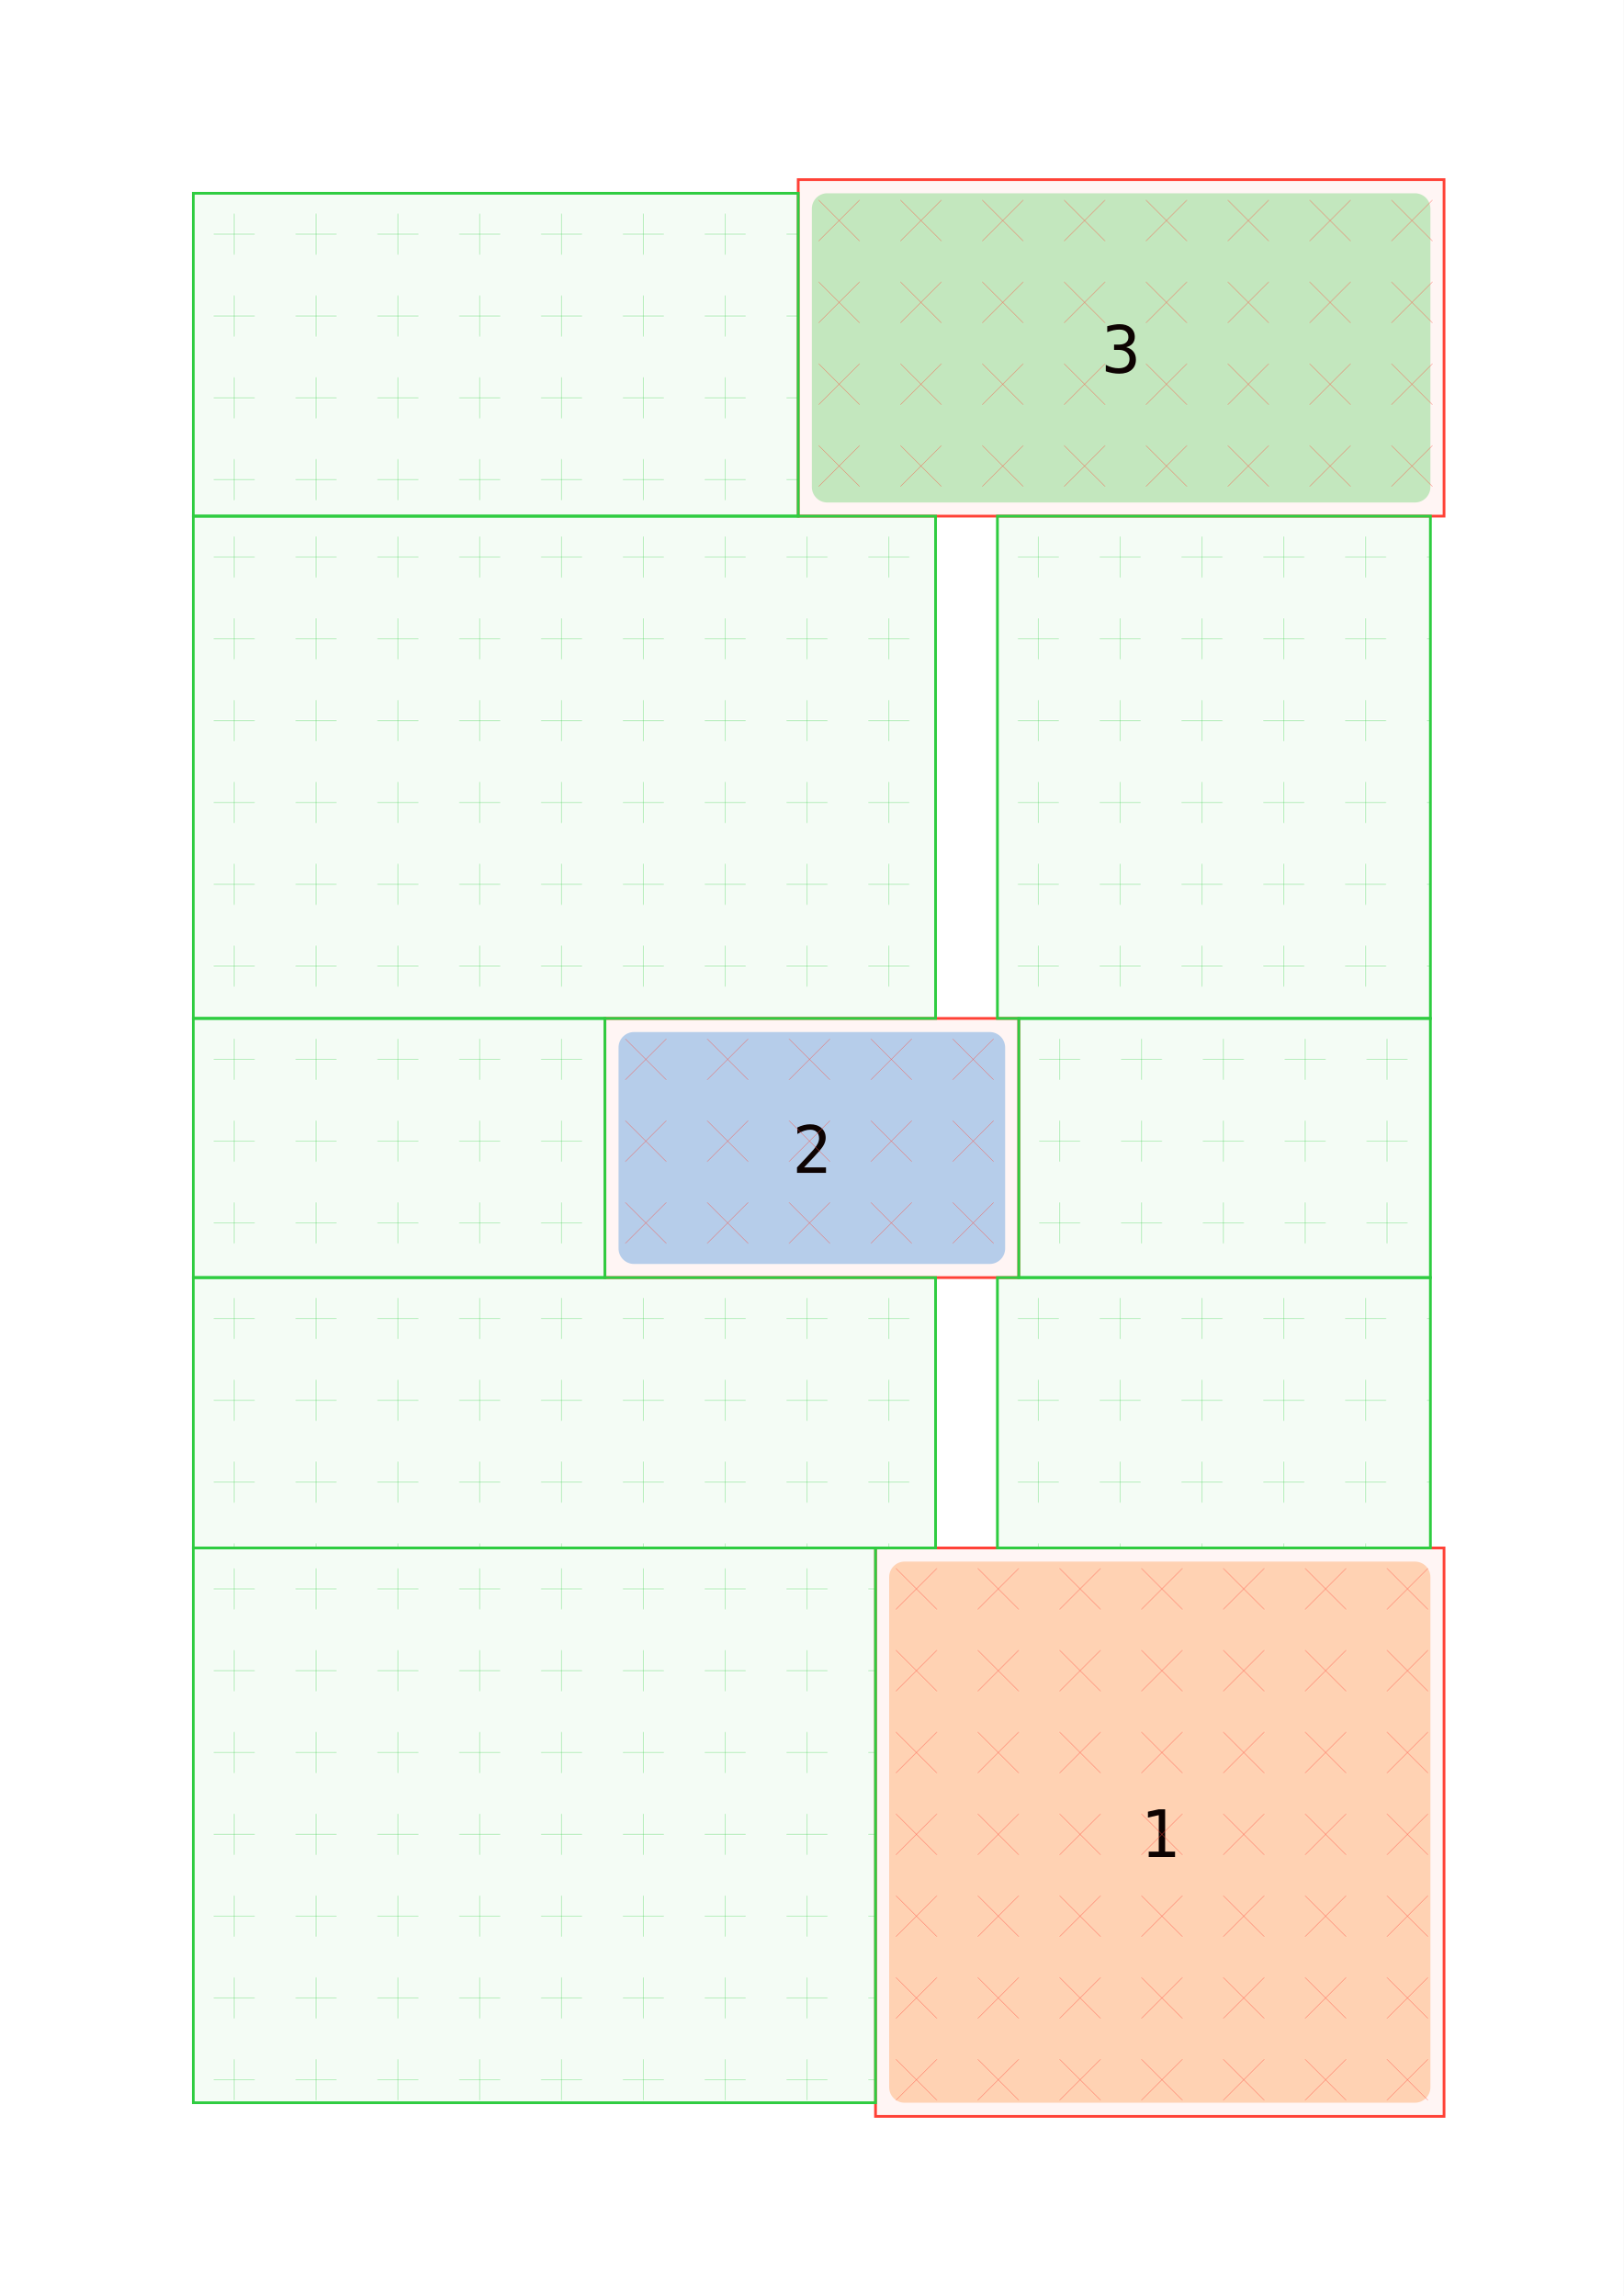
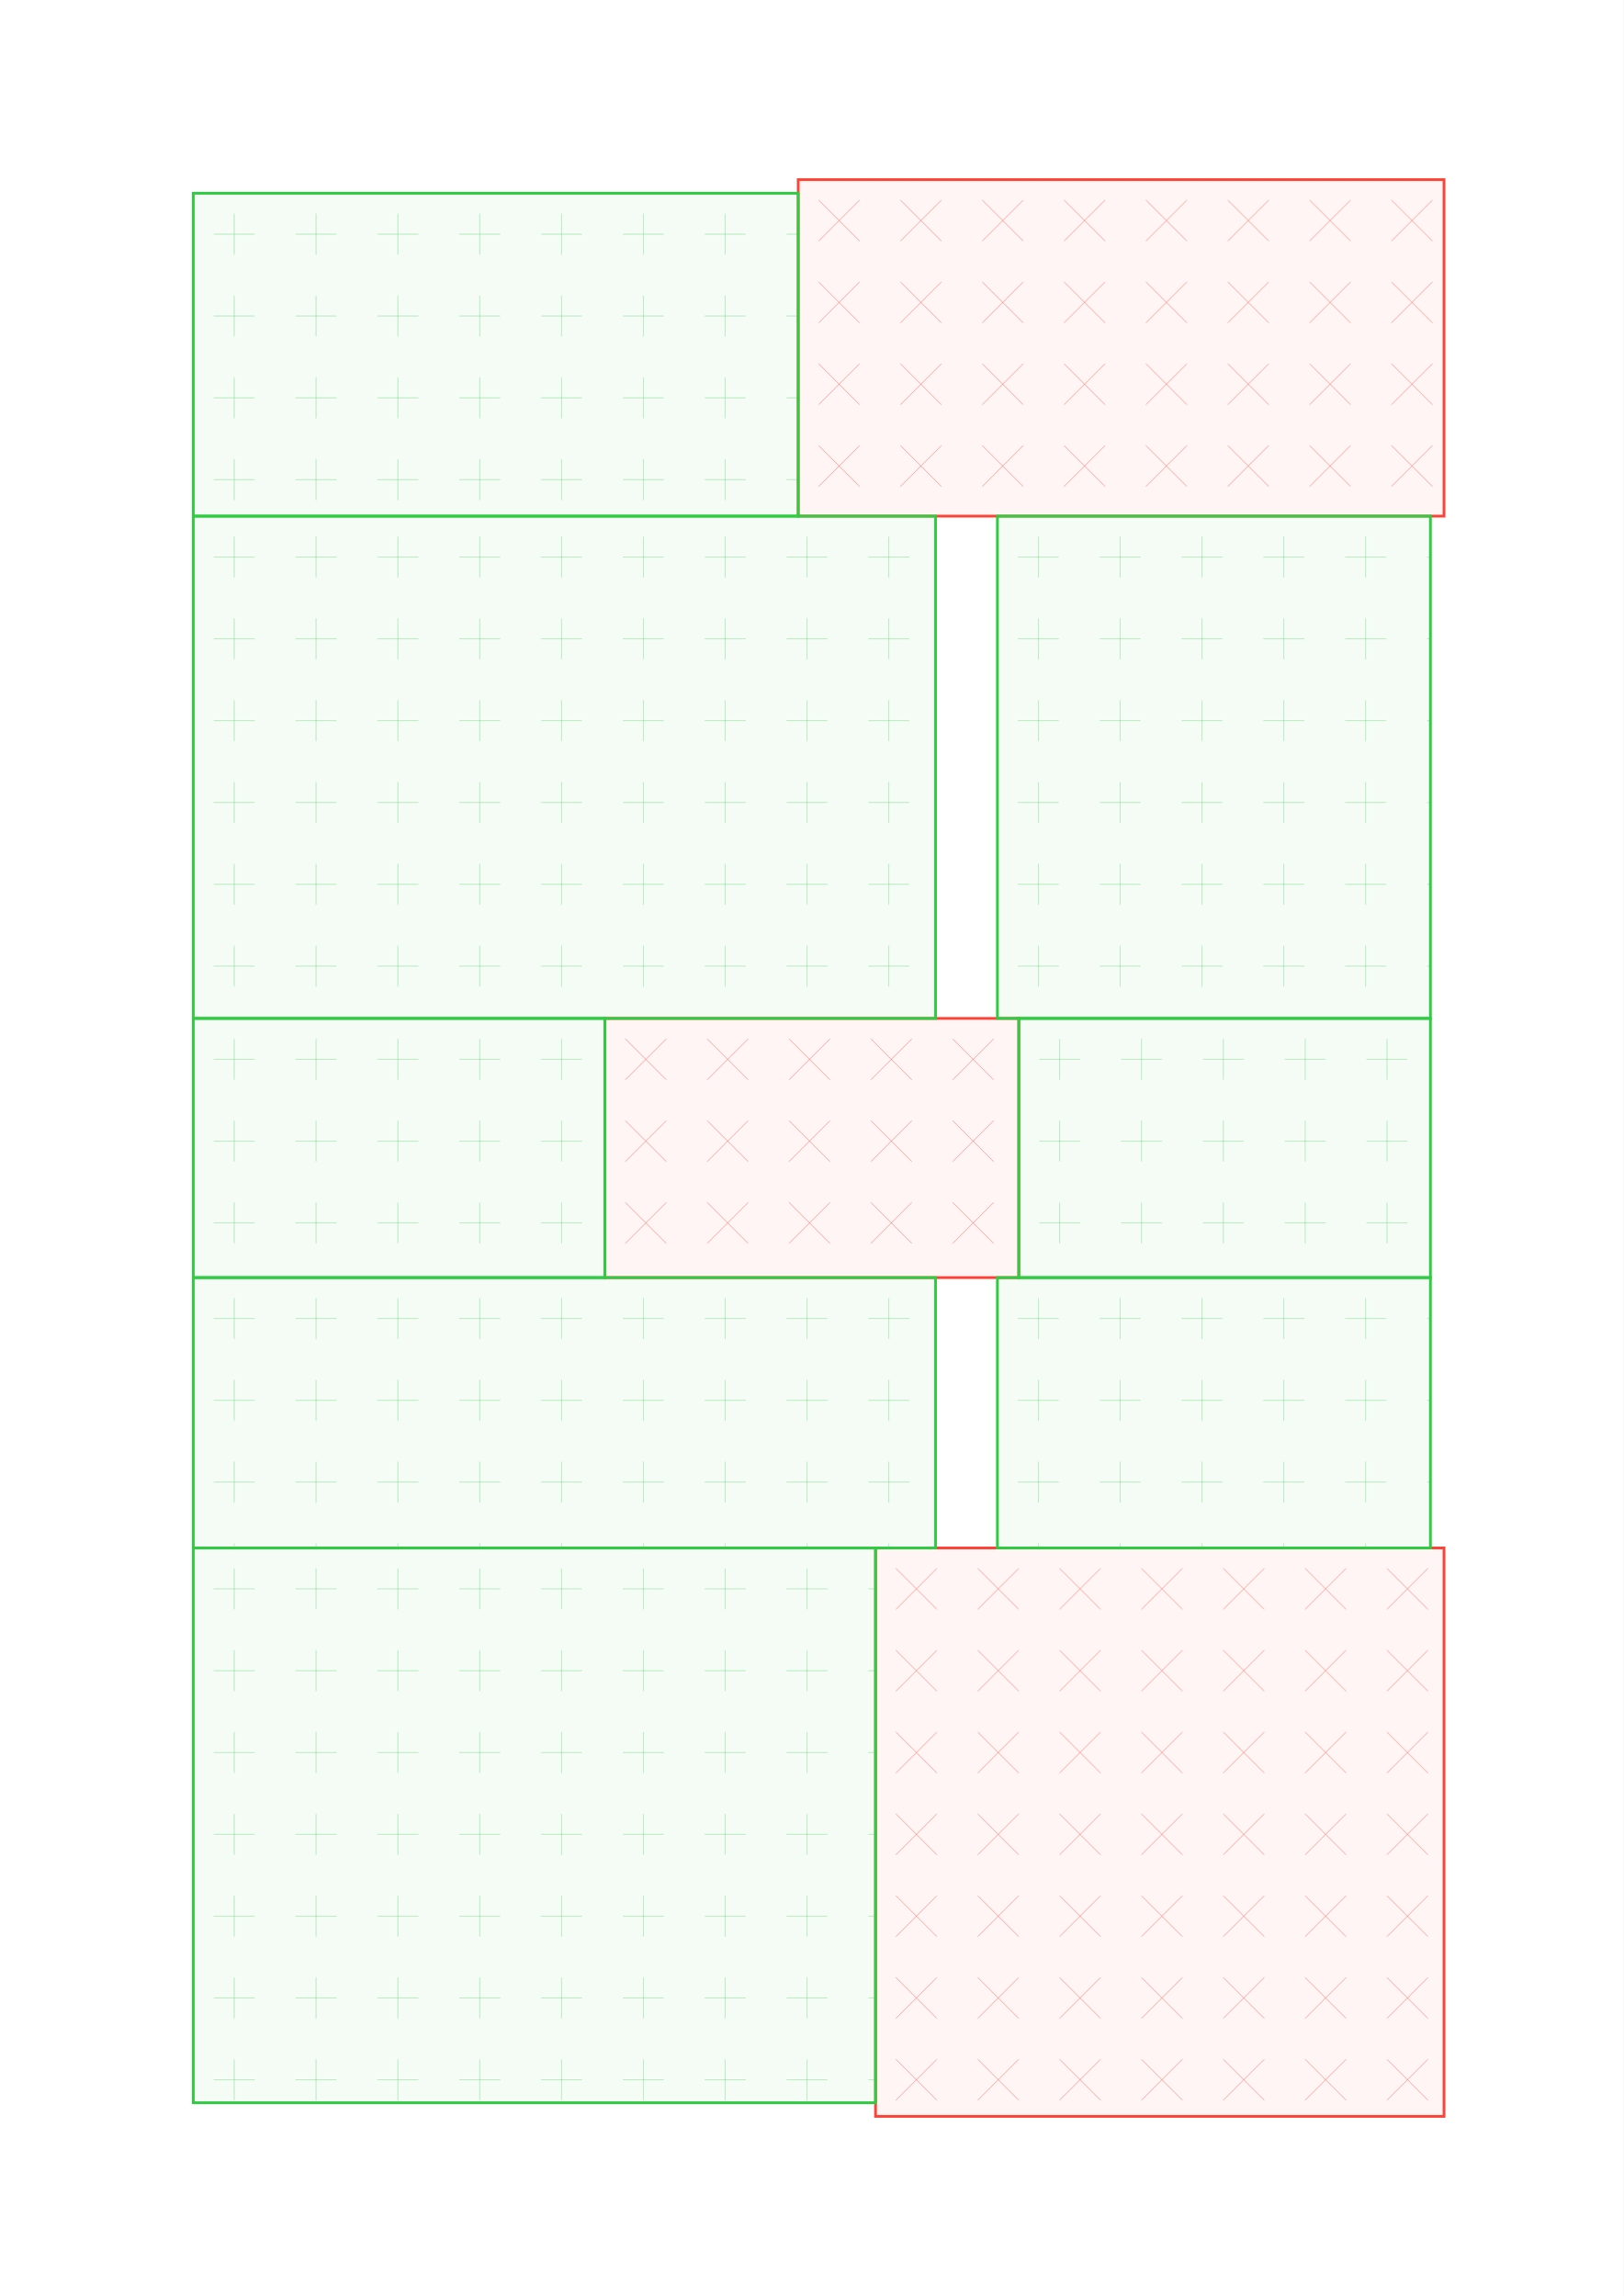
<svg xmlns="http://www.w3.org/2000/svg" xmlns:xlink="http://www.w3.org/1999/xlink" class="typst-doc" viewBox="0 0 595.276 841.89" width="595.276pt" height="841.89pt">
  <path class="typst-shape" fill="#ffffff" fill-rule="nonzero" d="M 0 0v 841.89 h 595.276 v -841.89 Z " />
  <g>
    <g class="typst-group">
      <g>
-         <g class="typst-group" transform="matrix(1 0 0 1 325.9843 572.5984)">
-           <g>
-             <path class="typst-shape" fill="#ffdabb" fill-rule="nonzero" d="M 0 0m 0 5.669 c 0 -3.131 2.538 -5.669 5.669 -5.669 h 187.087 c 3.131 0 5.669 2.538 5.669 5.669 v 187.087 c 0 3.131 -2.538 5.669 -5.669 5.669 h -187.087 c -3.131 0 -5.669 -2.538 -5.669 -5.669 Z " />
-             <g class="typst-text" transform="matrix(1 0 0 -1 91.98799 108.3298)">
-               <use xlink:href="#g7E1C1581A47EA20F4BC012E6CBAFD23D" x="0" y="0" fill="#000000" fill-rule="nonzero" />
-             </g>
-           </g>
-         </g>
        <g class="typst-group" transform="matrix(1 0 0 1 320.9843 567.5984)">
          <g>
-             <path class="typst-shape" fill="url(#pBCD2DCB2E84FDD6616AF465A11D1051)" fill-rule="nonzero" stroke="#ff4136" stroke-width="1" stroke-linecap="butt" stroke-linejoin="miter" stroke-miterlimit="4" d="M 0 0v 208.425 h 208.425 v -208.425 Z " />
-           </g>
-         </g>
-         <g class="typst-group" transform="matrix(1 0 0 1 226.7717 378.4252)">
-           <g>
-             <path class="typst-shape" fill="#b2d5f4" fill-rule="nonzero" d="M 0 0m 0 5.669 c 0 -3.131 2.538 -5.669 5.669 -5.669 h 130.394 c 3.131 0 5.669 2.538 5.669 5.669 v 73.701 c 0 3.131 -2.538 5.669 -5.669 5.669 h -130.394 c -3.131 0 -5.669 -2.538 -5.669 -5.669 Z " />
-             <g class="typst-text" transform="matrix(1 0 0 -1 63.64153 51.63687)">
-               <use xlink:href="#g5280DEB5F232DE6527639522E7CB0EC7" x="0" y="0" fill="#000000" fill-rule="nonzero" />
-             </g>
+             <path class="typst-shape" fill="url(#p6B6D3A749EB1460F4150FB41E340806B)" fill-rule="nonzero" stroke="#ff4136" stroke-width="1" stroke-linecap="butt" stroke-linejoin="miter" stroke-miterlimit="4" d="M 0 0v 208.425 h 208.425 v -208.425 Z " />
          </g>
        </g>
        <g class="typst-group" transform="matrix(1 0 0 1 221.7717 373.4252)">
          <g>
-             <path class="typst-shape" fill="url(#pBCD2DCB2E84FDD6616AF465A11D1051)" fill-rule="nonzero" stroke="#ff4136" stroke-width="1" stroke-linecap="butt" stroke-linejoin="miter" stroke-miterlimit="4" d="M 0 0v 95.039 h 151.732 v -95.039 Z " />
-           </g>
-         </g>
-         <g class="typst-group" transform="matrix(1 0 0 1 297.6378 70.86614)">
-           <g>
-             <path class="typst-shape" fill="#c0f0c6" fill-rule="nonzero" d="M 0 0m 0 5.669 c 0 -3.131 2.538 -5.669 5.669 -5.669 h 215.433 c 3.131 0 5.669 2.538 5.669 5.669 v 102.047 c 0 3.131 -2.538 5.669 -5.669 5.669 h -215.433 c -3.131 0 -5.669 -2.538 -5.669 -5.669 Z " />
-             <g class="typst-text" transform="matrix(1 0 0 -1 106.1612 65.8101)">
-               <use xlink:href="#gE31739A2AAD0F2124B565A76E28C49CC" x="0" y="0" fill="#000000" fill-rule="nonzero" />
-             </g>
+             <path class="typst-shape" fill="url(#p6B6D3A749EB1460F4150FB41E340806B)" fill-rule="nonzero" stroke="#ff4136" stroke-width="1" stroke-linecap="butt" stroke-linejoin="miter" stroke-miterlimit="4" d="M 0 0v 95.039 h 151.732 v -95.039 Z " />
          </g>
        </g>
        <g class="typst-group" transform="matrix(1 0 0 1 292.6378 65.86614)">
          <g>
-             <path class="typst-shape" fill="url(#pBCD2DCB2E84FDD6616AF465A11D1051)" fill-rule="nonzero" stroke="#ff4136" stroke-width="1" stroke-linecap="butt" stroke-linejoin="miter" stroke-miterlimit="4" d="M 0 0v 123.386 h 236.772 v -123.386 Z " />
+             <path class="typst-shape" fill="url(#p6B6D3A749EB1460F4150FB41E340806B)" fill-rule="nonzero" stroke="#ff4136" stroke-width="1" stroke-linecap="butt" stroke-linejoin="miter" stroke-miterlimit="4" d="M 0 0v 123.386 h 236.772 v -123.386 Z " />
          </g>
        </g>
        <g class="typst-group" transform="matrix(1 0 0 1 70.86614 70.86614)">
          <g>
-             <path class="typst-shape" fill="url(#pC206F8D6973C2110077C5AF5FD7C3C80)" fill-rule="nonzero" stroke="#2ecc40" stroke-width="1" stroke-linecap="butt" stroke-linejoin="miter" stroke-miterlimit="4" d="M 0 0v 118.386 h 221.772 v -118.386 Z " />
+             <path class="typst-shape" fill="url(#p3368F46E6CBBE0246F57B9786ABC878D)" fill-rule="nonzero" stroke="#2ecc40" stroke-width="1" stroke-linecap="butt" stroke-linejoin="miter" stroke-miterlimit="4" d="M 0 0v 118.386 h 221.772 v -118.386 Z " />
          </g>
        </g>
        <g class="typst-group" transform="matrix(1 0 0 1 70.86614 189.252)">
          <g>
-             <path class="typst-shape" fill="url(#pC206F8D6973C2110077C5AF5FD7C3C80)" fill-rule="nonzero" stroke="#2ecc40" stroke-width="1" stroke-linecap="butt" stroke-linejoin="miter" stroke-miterlimit="4" d="M 0 0v 184.173 h 272.126 v -184.173 Z " />
+             <path class="typst-shape" fill="url(#p3368F46E6CBBE0246F57B9786ABC878D)" fill-rule="nonzero" stroke="#2ecc40" stroke-width="1" stroke-linecap="butt" stroke-linejoin="miter" stroke-miterlimit="4" d="M 0 0v 184.173 h 272.126 v -184.173 Z " />
          </g>
        </g>
        <g class="typst-group" transform="matrix(1 0 0 1 70.86614 373.4252)">
          <g>
-             <path class="typst-shape" fill="url(#pC206F8D6973C2110077C5AF5FD7C3C80)" fill-rule="nonzero" stroke="#2ecc40" stroke-width="1" stroke-linecap="butt" stroke-linejoin="miter" stroke-miterlimit="4" d="M 0 0v 95.039 h 150.906 v -95.039 Z " />
+             <path class="typst-shape" fill="url(#p3368F46E6CBBE0246F57B9786ABC878D)" fill-rule="nonzero" stroke="#2ecc40" stroke-width="1" stroke-linecap="butt" stroke-linejoin="miter" stroke-miterlimit="4" d="M 0 0v 95.039 h 150.906 v -95.039 Z " />
          </g>
        </g>
        <g class="typst-group" transform="matrix(1 0 0 1 70.86614 468.4646)">
          <g>
-             <path class="typst-shape" fill="url(#pC206F8D6973C2110077C5AF5FD7C3C80)" fill-rule="nonzero" stroke="#2ecc40" stroke-width="1" stroke-linecap="butt" stroke-linejoin="miter" stroke-miterlimit="4" d="M 0 0v 99.134 h 272.126 v -99.134 Z " />
+             <path class="typst-shape" fill="url(#p3368F46E6CBBE0246F57B9786ABC878D)" fill-rule="nonzero" stroke="#2ecc40" stroke-width="1" stroke-linecap="butt" stroke-linejoin="miter" stroke-miterlimit="4" d="M 0 0v 99.134 h 272.126 v -99.134 Z " />
          </g>
        </g>
        <g class="typst-group" transform="matrix(1 0 0 1 70.86614 567.5984)">
          <g>
-             <path class="typst-shape" fill="url(#pC206F8D6973C2110077C5AF5FD7C3C80)" fill-rule="nonzero" stroke="#2ecc40" stroke-width="1" stroke-linecap="butt" stroke-linejoin="miter" stroke-miterlimit="4" d="M 0 0v 203.425 h 250.118 v -203.425 Z " />
+             <path class="typst-shape" fill="url(#p3368F46E6CBBE0246F57B9786ABC878D)" fill-rule="nonzero" stroke="#2ecc40" stroke-width="1" stroke-linecap="butt" stroke-linejoin="miter" stroke-miterlimit="4" d="M 0 0v 203.425 h 250.118 v -203.425 Z " />
          </g>
        </g>
        <g class="typst-group" transform="matrix(1 0 0 1 365.6693 189.252)">
          <g>
-             <path class="typst-shape" fill="url(#pC206F8D6973C2110077C5AF5FD7C3C80)" fill-rule="nonzero" stroke="#2ecc40" stroke-width="1" stroke-linecap="butt" stroke-linejoin="miter" stroke-miterlimit="4" d="M 0 0v 184.173 h 158.74 v -184.173 Z " />
+             <path class="typst-shape" fill="url(#p3368F46E6CBBE0246F57B9786ABC878D)" fill-rule="nonzero" stroke="#2ecc40" stroke-width="1" stroke-linecap="butt" stroke-linejoin="miter" stroke-miterlimit="4" d="M 0 0v 184.173 h 158.74 v -184.173 Z " />
          </g>
        </g>
        <g class="typst-group" transform="matrix(1 0 0 1 373.5039 373.4252)">
          <g>
-             <path class="typst-shape" fill="url(#pC206F8D6973C2110077C5AF5FD7C3C80)" fill-rule="nonzero" stroke="#2ecc40" stroke-width="1" stroke-linecap="butt" stroke-linejoin="miter" stroke-miterlimit="4" d="M 0 0v 95.039 h 150.906 v -95.039 Z " />
+             <path class="typst-shape" fill="url(#p3368F46E6CBBE0246F57B9786ABC878D)" fill-rule="nonzero" stroke="#2ecc40" stroke-width="1" stroke-linecap="butt" stroke-linejoin="miter" stroke-miterlimit="4" d="M 0 0v 95.039 h 150.906 v -95.039 Z " />
          </g>
        </g>
        <g class="typst-group" transform="matrix(1 0 0 1 365.6693 468.4646)">
          <g>
-             <path class="typst-shape" fill="url(#pC206F8D6973C2110077C5AF5FD7C3C80)" fill-rule="nonzero" stroke="#2ecc40" stroke-width="1" stroke-linecap="butt" stroke-linejoin="miter" stroke-miterlimit="4" d="M 0 0v 99.134 h 158.74 v -99.134 Z " />
+             <path class="typst-shape" fill="url(#p3368F46E6CBBE0246F57B9786ABC878D)" fill-rule="nonzero" stroke="#2ecc40" stroke-width="1" stroke-linecap="butt" stroke-linejoin="miter" stroke-miterlimit="4" d="M 0 0v 99.134 h 158.74 v -99.134 Z " />
          </g>
        </g>
      </g>
    </g>
  </g>
-   <defs id="glyph">
-     <symbol id="g7E1C1581A47EA20F4BC012E6CBAFD23D" overflow="visible">
-       <path d="M 0 0m 3.164 1.992 h 3.68 v 13.371 l -3.961 -0.891 v 2.156 l 3.938 0.867 h 2.367 v -15.504 h 3.633 v -1.992 h -9.656 v 1.992 Z " />
-     </symbol>
-     <symbol id="g5280DEB5F232DE6527639522E7CB0EC7" overflow="visible">
-       <path d="M 0 0m 4.371 1.992 h 8.039 v -1.992 h -10.629 v 1.992 q 2.191 2.309 3.832 4.078 q 1.641 1.77 2.262 2.496 q 1.172 1.43 1.582 2.314 q 0.41 0.885 0.41 1.811 q 0 1.465 -0.861 2.297 q -0.861 0.832 -2.361 0.832 q -1.066 0 -2.238 -0.387 q -1.172 -0.387 -2.484 -1.172 v 2.391 q 1.207 0.574 2.373 0.867 q 1.166 0.293 2.303 0.293 q 2.566 0 4.131 -1.365 q 1.564 -1.365 1.564 -3.58 q 0 -1.125 -0.521 -2.25 q -0.521 -1.125 -1.693 -2.484 q -0.656 -0.762 -1.904 -2.109 q -1.248 -1.348 -3.803 -4.031 Z " />
-     </symbol>
-     <symbol id="gE31739A2AAD0F2124B565A76E28C49CC" overflow="visible">
-       <path d="M 0 0m 9.094 9.363 q 1.723 -0.457 2.637 -1.623 q 0.914 -1.166 0.914 -2.912 q 0 -2.414 -1.623 -3.791 q -1.623 -1.377 -4.494 -1.377 q -1.207 0 -2.461 0.223 q -1.254 0.223 -2.461 0.645 v 2.355 q 1.195 -0.621 2.355 -0.926 q 1.16 -0.305 2.309 -0.305 q 1.945 0 2.988 0.879 q 1.043 0.879 1.043 2.531 q 0 1.523 -1.043 2.42 q -1.043 0.896 -2.824 0.896 h -1.805 v 1.945 h 1.805 q 1.629 0 2.543 0.715 q 0.914 0.715 0.914 1.992 q 0 1.348 -0.85 2.068 q -0.85 0.721 -2.42 0.721 q -1.043 0 -2.156 -0.234 q -1.113 -0.234 -2.332 -0.703 v 2.18 q 1.418 0.375 2.525 0.562 q 1.107 0.188 1.963 0.188 q 2.555 0 4.084 -1.283 q 1.529 -1.283 1.529 -3.404 q 0 -1.441 -0.803 -2.402 q -0.803 -0.961 -2.338 -1.359 Z " />
-     </symbol>
-   </defs>
  <defs id="tilings">
-     <pattern id="tE853B471DA4A8FD8E25D95A33220AA7E" width="30" height="30" patternUnits="userSpaceOnUse" viewBox="0 0 30.000 30.000">
+     <pattern id="tCABA8207FB6BCFFB2C3782463A18B33D" width="30" height="30" patternUnits="userSpaceOnUse" viewBox="0 0 30.000 30.000">
      <g>
        <g class="typst-group">
          <g>
            <path class="typst-shape" fill="#ff41360d" fill-rule="nonzero" d="M 0 0v 30 h 30 v -30 Z " />
          </g>
        </g>
        <path class="typst-shape" fill="none" stroke="#ff4136" stroke-width="0.1" stroke-linecap="butt" stroke-linejoin="miter" stroke-miterlimit="4" transform="matrix(1 0 0 1 7.5 7.5)" d="M 0 0l 15 15 " />
        <path class="typst-shape" fill="none" stroke="#ff4136" stroke-width="0.1" stroke-linecap="butt" stroke-linejoin="miter" stroke-miterlimit="4" transform="matrix(1 0 0 1 7.5 22.5)" d="M 0 0l 15 -15 " />
      </g>
    </pattern>
-     <pattern id="tDE600F1DD4BB8393BC2CE02F2144E2D8" width="30" height="30" patternUnits="userSpaceOnUse" viewBox="0 0 30.000 30.000">
+     <pattern id="t4A4B979EB9EA6C922050E79A5D2E3BCB" width="30" height="30" patternUnits="userSpaceOnUse" viewBox="0 0 30.000 30.000">
      <g>
        <g class="typst-group">
          <g>
            <path class="typst-shape" fill="#2ecc400d" fill-rule="nonzero" d="M 0 0v 30 h 30 v -30 Z " />
          </g>
        </g>
        <path class="typst-shape" fill="none" stroke="#2ecc40" stroke-width="0.1" stroke-linecap="butt" stroke-linejoin="miter" stroke-miterlimit="4" transform="matrix(1 0 0 1 7.5 15)" d="M 0 0h 15 " />
        <path class="typst-shape" fill="none" stroke="#2ecc40" stroke-width="0.1" stroke-linecap="butt" stroke-linejoin="miter" stroke-miterlimit="4" transform="matrix(1 0 0 1 15 7.5)" d="M 0 0v 15 " />
      </g>
    </pattern>
  </defs>
  <defs id="tilings-refs">
-     <pattern patternTransform="matrix(1 0 0 1 0 0)" id="pBCD2DCB2E84FDD6616AF465A11D1051" href="#tE853B471DA4A8FD8E25D95A33220AA7E" xlink:href="#tE853B471DA4A8FD8E25D95A33220AA7E" />
-     <pattern patternTransform="matrix(1 0 0 1 0 0)" id="pC206F8D6973C2110077C5AF5FD7C3C80" href="#tDE600F1DD4BB8393BC2CE02F2144E2D8" xlink:href="#tDE600F1DD4BB8393BC2CE02F2144E2D8" />
+     <pattern patternTransform="matrix(1 0 0 1 0 0)" id="p6B6D3A749EB1460F4150FB41E340806B" href="#tCABA8207FB6BCFFB2C3782463A18B33D" xlink:href="#tCABA8207FB6BCFFB2C3782463A18B33D" />
+     <pattern patternTransform="matrix(1 0 0 1 0 0)" id="p3368F46E6CBBE0246F57B9786ABC878D" href="#t4A4B979EB9EA6C922050E79A5D2E3BCB" xlink:href="#t4A4B979EB9EA6C922050E79A5D2E3BCB" />
  </defs>
</svg>
